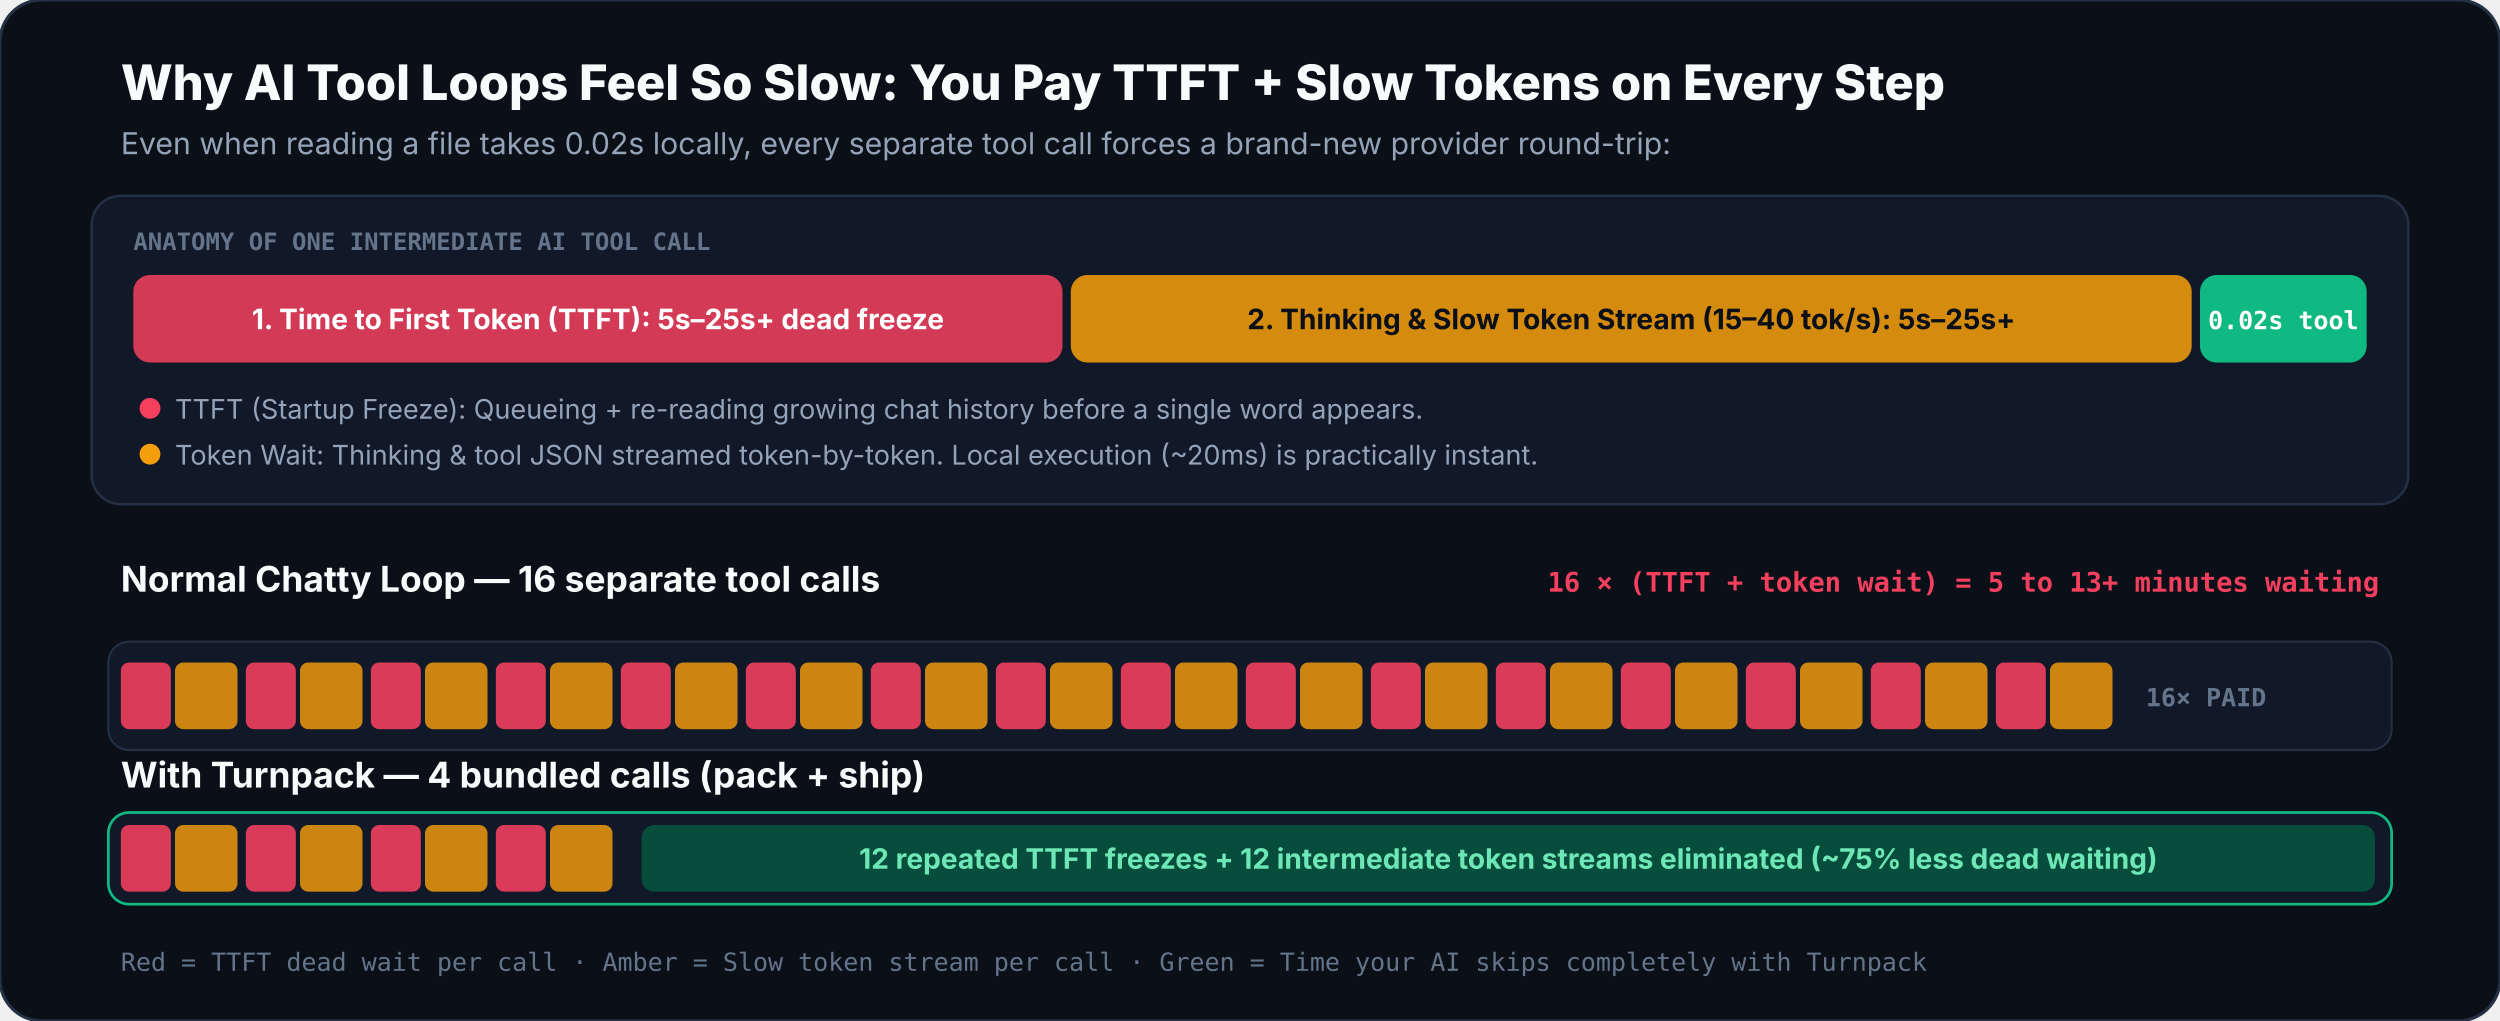
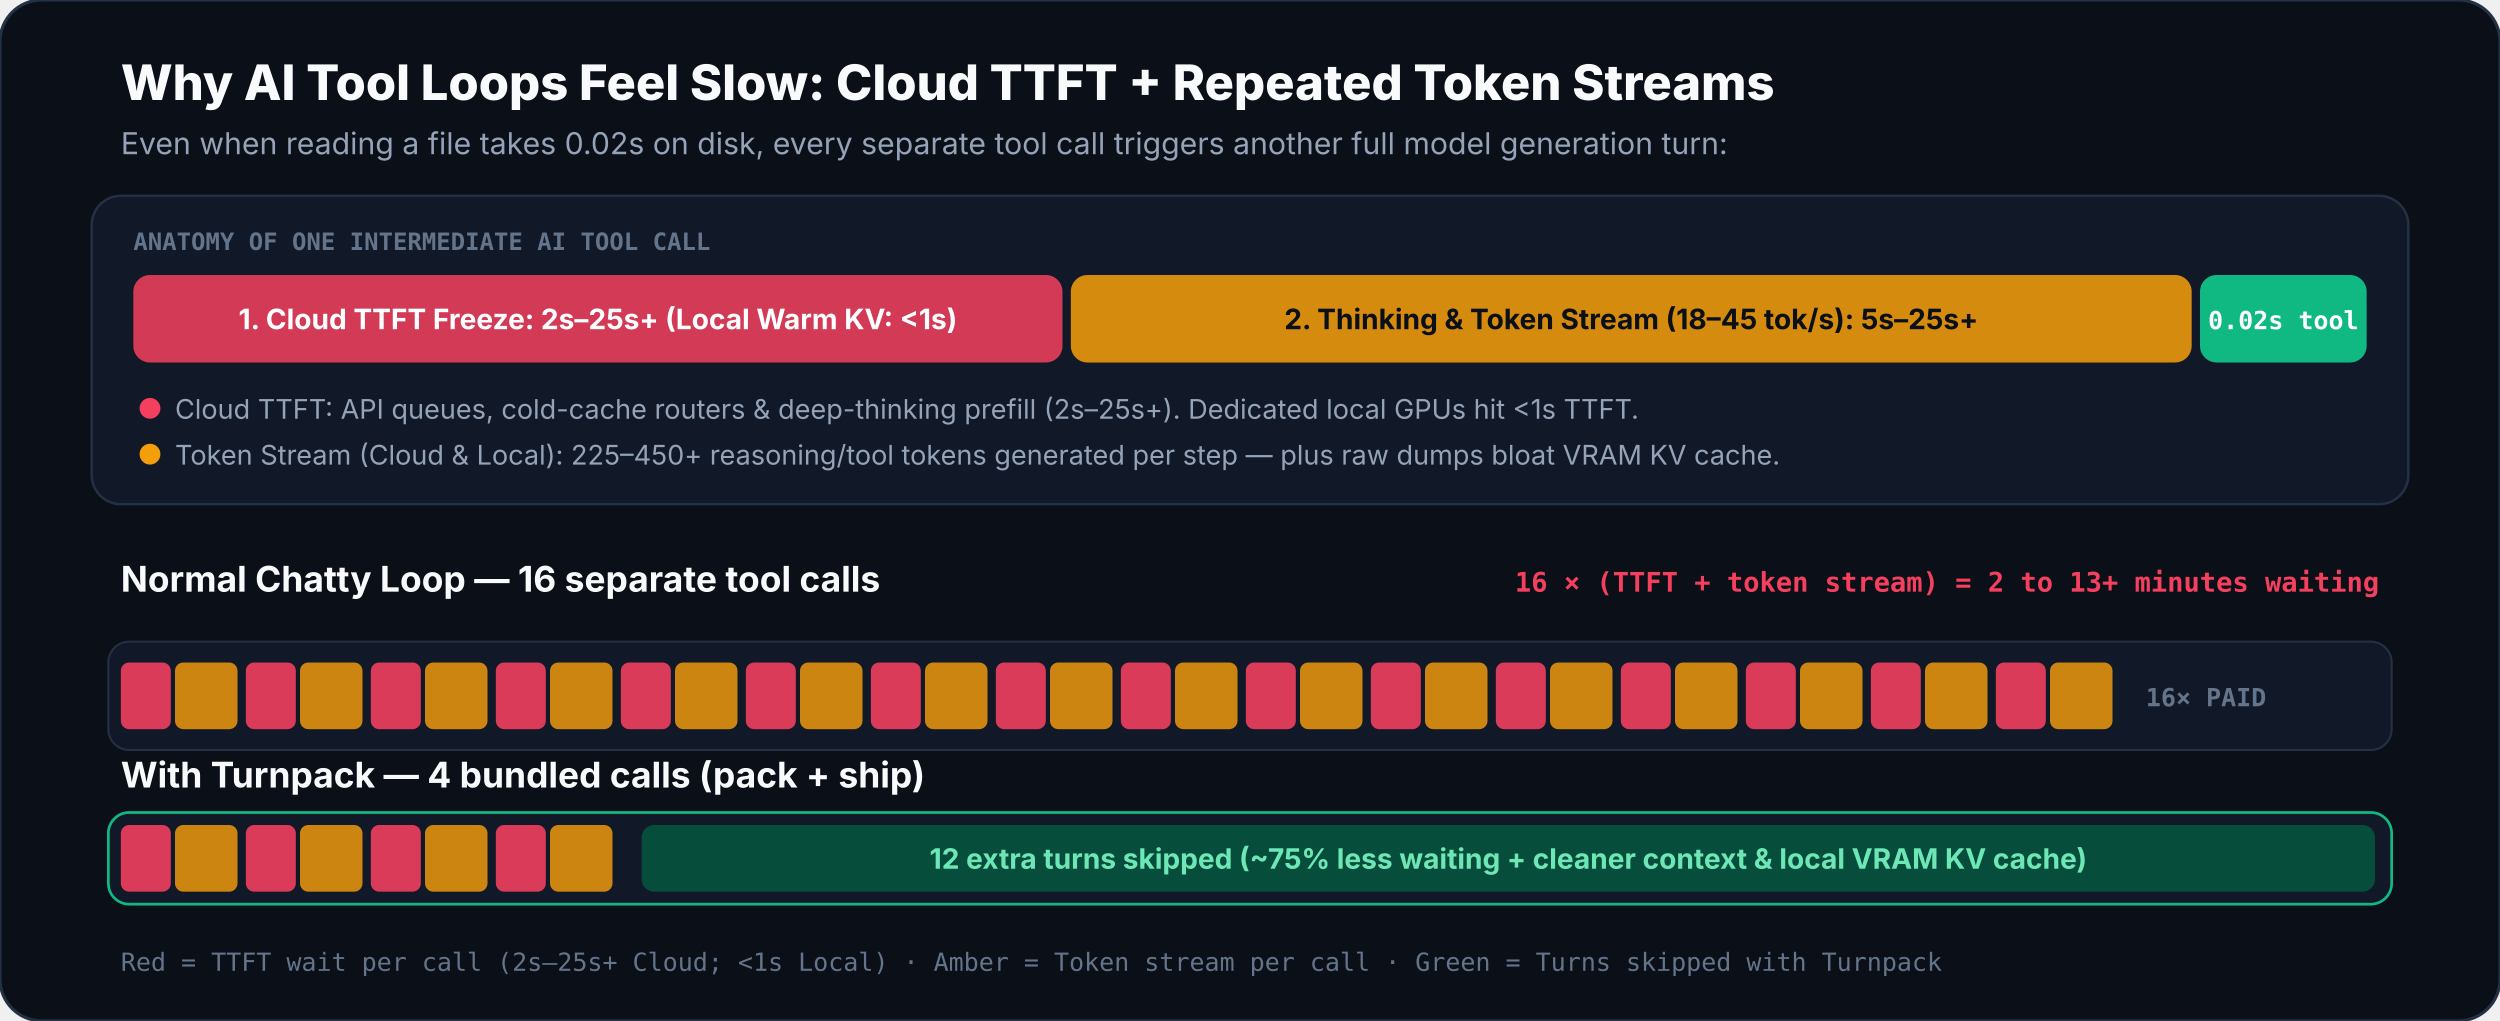
<svg xmlns="http://www.w3.org/2000/svg" viewBox="0 0 1200 490" width="1200" height="490" role="img" aria-label="TTFT and slow token streaming tax across 16 tool calls vs 4 Turnpack calls">
  <rect width="1200" height="490" rx="20" fill="#0B0F17" stroke="#243044" stroke-width="1.5" />
-   <text x="58" y="48" fill="#F8FAFC" font-family="Inter, -apple-system, BlinkMacSystemFont, 'Segoe UI', Roboto, sans-serif" font-size="23.5" font-weight="800">Why AI Tool Loops Feel So Slow: You Pay TTFT + Slow Tokens on Every Step</text>
-   <text x="58" y="74" fill="#94A3B8" font-family="Inter, -apple-system, BlinkMacSystemFont, 'Segoe UI', Roboto, sans-serif" font-size="14.5">Even when reading a file takes 0.02s locally, every separate tool call forces a brand-new provider round-trip:</text>
+   <text x="58" y="48" fill="#F8FAFC" font-family="Inter, -apple-system, BlinkMacSystemFont, 'Segoe UI', Roboto, sans-serif" font-size="23.5" font-weight="800">Why AI Tool Loops Feel Slow: Cloud TTFT + Repeated Token Streams</text>
+   <text x="58" y="74" fill="#94A3B8" font-family="Inter, -apple-system, BlinkMacSystemFont, 'Segoe UI', Roboto, sans-serif" font-size="14.5">Even when reading a file takes 0.02s on disk, every separate tool call triggers another full model generation turn:</text>
  <rect x="44" y="94" width="1112" height="148" rx="14" fill="#111827" stroke="#243044" stroke-width="1.2" />
  <text x="64" y="120" fill="#64748B" font-family="ui-monospace, SFMono-Regular, Menlo, Consolas, monospace" font-size="11.5" font-weight="700">ANATOMY OF ONE INTERMEDIATE AI TOOL CALL</text>
  <rect x="64" y="132" width="446" height="42" rx="8" fill="#F43F5E" opacity="0.85" />
-   <text x="287" y="158" text-anchor="middle" fill="#FFFFFF" font-family="Inter, -apple-system, BlinkMacSystemFont, 'Segoe UI', Roboto, sans-serif" font-size="13.5" font-weight="700">1. Time to First Token (TTFT): 5s–25s+ dead freeze</text>
+   <text x="287" y="158" text-anchor="middle" fill="#FFFFFF" font-family="Inter, -apple-system, BlinkMacSystemFont, 'Segoe UI', Roboto, sans-serif" font-size="13.5" font-weight="700">1. Cloud TTFT Freeze: 2s–25s+  (Local Warm KV: &lt;1s)</text>
  <rect x="514" y="132" width="538" height="42" rx="8" fill="#F59E0B" opacity="0.86" />
-   <text x="783" y="158" text-anchor="middle" fill="#0B0F17" font-family="Inter, -apple-system, BlinkMacSystemFont, 'Segoe UI', Roboto, sans-serif" font-size="13.5" font-weight="700">2. Thinking &amp; Slow Token Stream (15–40 tok/s): 5s–25s+</text>
+   <text x="783" y="158" text-anchor="middle" fill="#0B0F17" font-family="Inter, -apple-system, BlinkMacSystemFont, 'Segoe UI', Roboto, sans-serif" font-size="13.5" font-weight="700">2. Thinking &amp; Token Stream (18–45 tok/s): 5s–25s+</text>
  <rect x="1056" y="132" width="80" height="42" rx="8" fill="#10B981" />
  <text x="1096" y="158" text-anchor="middle" fill="#FFFFFF" font-family="ui-monospace, SFMono-Regular, Menlo, Consolas, monospace" font-size="12" font-weight="700">0.02s tool</text>
  <circle cx="72" cy="196" r="5" fill="#F43F5E" />
-   <text x="84" y="201" fill="#94A3B8" font-family="Inter, -apple-system, BlinkMacSystemFont, 'Segoe UI', Roboto, sans-serif" font-size="13">TTFT (Startup Freeze): Queueing + re-reading growing chat history before a single word appears.</text>
+   <text x="84" y="201" fill="#94A3B8" font-family="Inter, -apple-system, BlinkMacSystemFont, 'Segoe UI', Roboto, sans-serif" font-size="13">Cloud TTFT: API queues, cold-cache routers &amp; deep-thinking prefill (2s–25s+). Dedicated local GPUs hit &lt;1s TTFT.</text>
  <circle cx="72" cy="218" r="5" fill="#F59E0B" />
-   <text x="84" y="223" fill="#94A3B8" font-family="Inter, -apple-system, BlinkMacSystemFont, 'Segoe UI', Roboto, sans-serif" font-size="13">Token Wait: Thinking &amp; tool JSON streamed token-by-token.   Local execution (~20ms) is practically instant.</text>
+   <text x="84" y="223" fill="#94A3B8" font-family="Inter, -apple-system, BlinkMacSystemFont, 'Segoe UI', Roboto, sans-serif" font-size="13">Token Stream (Cloud &amp; Local): 225–450+ reasoning/tool tokens generated per step — plus raw dumps bloat VRAM KV cache.</text>
  <text x="58" y="284" fill="#F8FAFC" font-family="Inter, -apple-system, BlinkMacSystemFont, 'Segoe UI', Roboto, sans-serif" font-size="17" font-weight="700">Normal Chatty Loop — 16 separate tool calls</text>
-   <text x="1142" y="284" text-anchor="end" fill="#F43F5E" font-family="ui-monospace, SFMono-Regular, Menlo, Consolas, monospace" font-size="13" font-weight="700">16 × (TTFT + token wait) = 5 to 13+ minutes waiting</text>
+   <text x="1142" y="284" text-anchor="end" fill="#F43F5E" font-family="ui-monospace, SFMono-Regular, Menlo, Consolas, monospace" font-size="13" font-weight="700">16 × (TTFT + token stream) = 2 to 13+ minutes waiting</text>
  <rect x="52" y="308" width="1096" height="52" rx="10" fill="#111827" stroke="#243044" stroke-width="1" />
  <rect x="58" y="318" width="24" height="32" rx="4" fill="#F43F5E" opacity="0.88" />
  <rect x="84" y="318" width="30" height="32" rx="4" fill="#F59E0B" opacity="0.82" />
  <rect x="118" y="318" width="24" height="32" rx="4" fill="#F43F5E" opacity="0.88" />
  <rect x="144" y="318" width="30" height="32" rx="4" fill="#F59E0B" opacity="0.82" />
  <rect x="178" y="318" width="24" height="32" rx="4" fill="#F43F5E" opacity="0.88" />
  <rect x="204" y="318" width="30" height="32" rx="4" fill="#F59E0B" opacity="0.82" />
  <rect x="238" y="318" width="24" height="32" rx="4" fill="#F43F5E" opacity="0.88" />
  <rect x="264" y="318" width="30" height="32" rx="4" fill="#F59E0B" opacity="0.82" />
  <rect x="298" y="318" width="24" height="32" rx="4" fill="#F43F5E" opacity="0.88" />
  <rect x="324" y="318" width="30" height="32" rx="4" fill="#F59E0B" opacity="0.82" />
  <rect x="358" y="318" width="24" height="32" rx="4" fill="#F43F5E" opacity="0.88" />
  <rect x="384" y="318" width="30" height="32" rx="4" fill="#F59E0B" opacity="0.82" />
  <rect x="418" y="318" width="24" height="32" rx="4" fill="#F43F5E" opacity="0.88" />
  <rect x="444" y="318" width="30" height="32" rx="4" fill="#F59E0B" opacity="0.82" />
  <rect x="478" y="318" width="24" height="32" rx="4" fill="#F43F5E" opacity="0.88" />
  <rect x="504" y="318" width="30" height="32" rx="4" fill="#F59E0B" opacity="0.82" />
  <rect x="538" y="318" width="24" height="32" rx="4" fill="#F43F5E" opacity="0.88" />
  <rect x="564" y="318" width="30" height="32" rx="4" fill="#F59E0B" opacity="0.82" />
  <rect x="598" y="318" width="24" height="32" rx="4" fill="#F43F5E" opacity="0.88" />
  <rect x="624" y="318" width="30" height="32" rx="4" fill="#F59E0B" opacity="0.82" />
  <rect x="658" y="318" width="24" height="32" rx="4" fill="#F43F5E" opacity="0.88" />
  <rect x="684" y="318" width="30" height="32" rx="4" fill="#F59E0B" opacity="0.82" />
  <rect x="718" y="318" width="24" height="32" rx="4" fill="#F43F5E" opacity="0.88" />
  <rect x="744" y="318" width="30" height="32" rx="4" fill="#F59E0B" opacity="0.82" />
  <rect x="778" y="318" width="24" height="32" rx="4" fill="#F43F5E" opacity="0.88" />
  <rect x="804" y="318" width="30" height="32" rx="4" fill="#F59E0B" opacity="0.82" />
  <rect x="838" y="318" width="24" height="32" rx="4" fill="#F43F5E" opacity="0.88" />
  <rect x="864" y="318" width="30" height="32" rx="4" fill="#F59E0B" opacity="0.82" />
  <rect x="898" y="318" width="24" height="32" rx="4" fill="#F43F5E" opacity="0.88" />
  <rect x="924" y="318" width="30" height="32" rx="4" fill="#F59E0B" opacity="0.82" />
  <rect x="958" y="318" width="24" height="32" rx="4" fill="#F43F5E" opacity="0.88" />
  <rect x="984" y="318" width="30" height="32" rx="4" fill="#F59E0B" opacity="0.82" />
  <text x="1030" y="339" fill="#64748B" font-family="ui-monospace, SFMono-Regular, Menlo, Consolas, monospace" font-size="12" font-weight="700">16× PAID</text>
  <text x="58" y="378" fill="#F8FAFC" font-family="Inter, -apple-system, BlinkMacSystemFont, 'Segoe UI', Roboto, sans-serif" font-size="17" font-weight="700">With Turnpack — 4 bundled calls (pack + ship)</text>
  <rect x="52" y="390" width="1096" height="44" rx="10" fill="#111827" stroke="#10B981" stroke-width="1.3" />
  <rect x="58" y="396" width="24" height="32" rx="4" fill="#F43F5E" opacity="0.88" />
  <rect x="84" y="396" width="30" height="32" rx="4" fill="#F59E0B" opacity="0.82" />
  <rect x="118" y="396" width="24" height="32" rx="4" fill="#F43F5E" opacity="0.88" />
  <rect x="144" y="396" width="30" height="32" rx="4" fill="#F59E0B" opacity="0.82" />
  <rect x="178" y="396" width="24" height="32" rx="4" fill="#F43F5E" opacity="0.88" />
  <rect x="204" y="396" width="30" height="32" rx="4" fill="#F59E0B" opacity="0.82" />
  <rect x="238" y="396" width="24" height="32" rx="4" fill="#F43F5E" opacity="0.88" />
  <rect x="264" y="396" width="30" height="32" rx="4" fill="#F59E0B" opacity="0.82" />
  <rect x="308" y="396" width="832" height="32" rx="6" fill="#064E3B" />
-   <text x="724" y="417" text-anchor="middle" fill="#6EE7B7" font-family="Inter, -apple-system, BlinkMacSystemFont, 'Segoe UI', Roboto, sans-serif" font-size="13.5" font-weight="700">12 repeated TTFT freezes + 12 intermediate token streams eliminated (~75% less dead waiting)</text>
-   <text x="58" y="466" fill="#64748B" font-family="ui-monospace, SFMono-Regular, Menlo, Consolas, monospace" font-size="12">Red = TTFT dead wait per call   ·   Amber = Slow token stream per call   ·   Green = Time your AI skips completely with Turnpack</text>
+   <text x="724" y="417" text-anchor="middle" fill="#6EE7B7" font-family="Inter, -apple-system, BlinkMacSystemFont, 'Segoe UI', Roboto, sans-serif" font-size="13.5" font-weight="700">12 extra turns skipped (~75% less waiting + cleaner context &amp; local VRAM KV cache)</text>
+   <text x="58" y="466" fill="#64748B" font-family="ui-monospace, SFMono-Regular, Menlo, Consolas, monospace" font-size="12">Red = TTFT wait per call (2s–25s+ Cloud; &lt;1s Local)   ·   Amber = Token stream per call   ·   Green = Turns skipped with Turnpack</text>
</svg>
